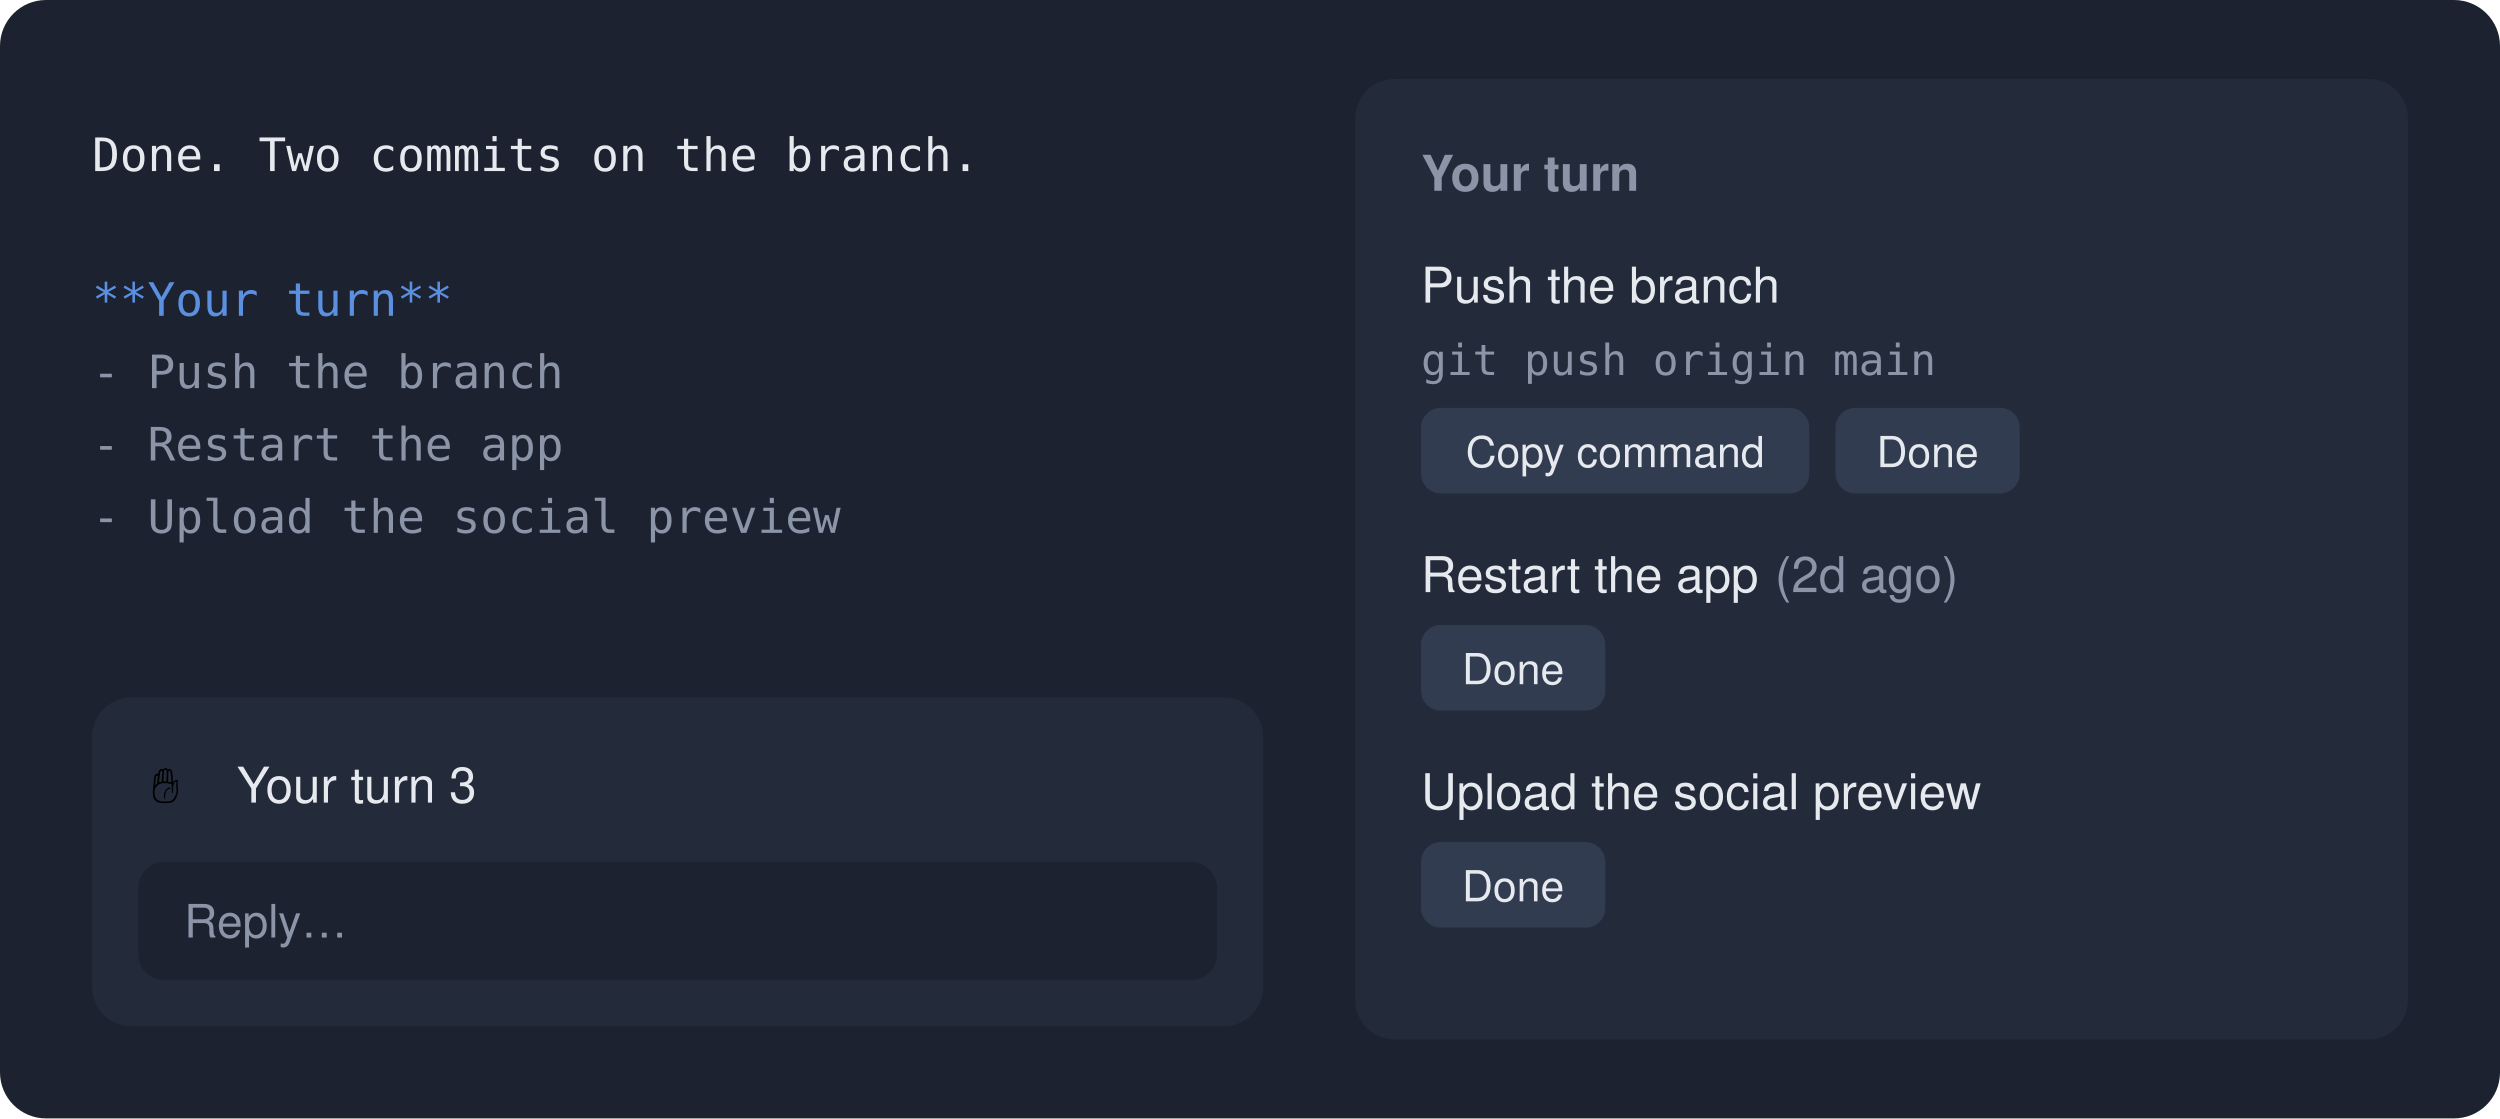
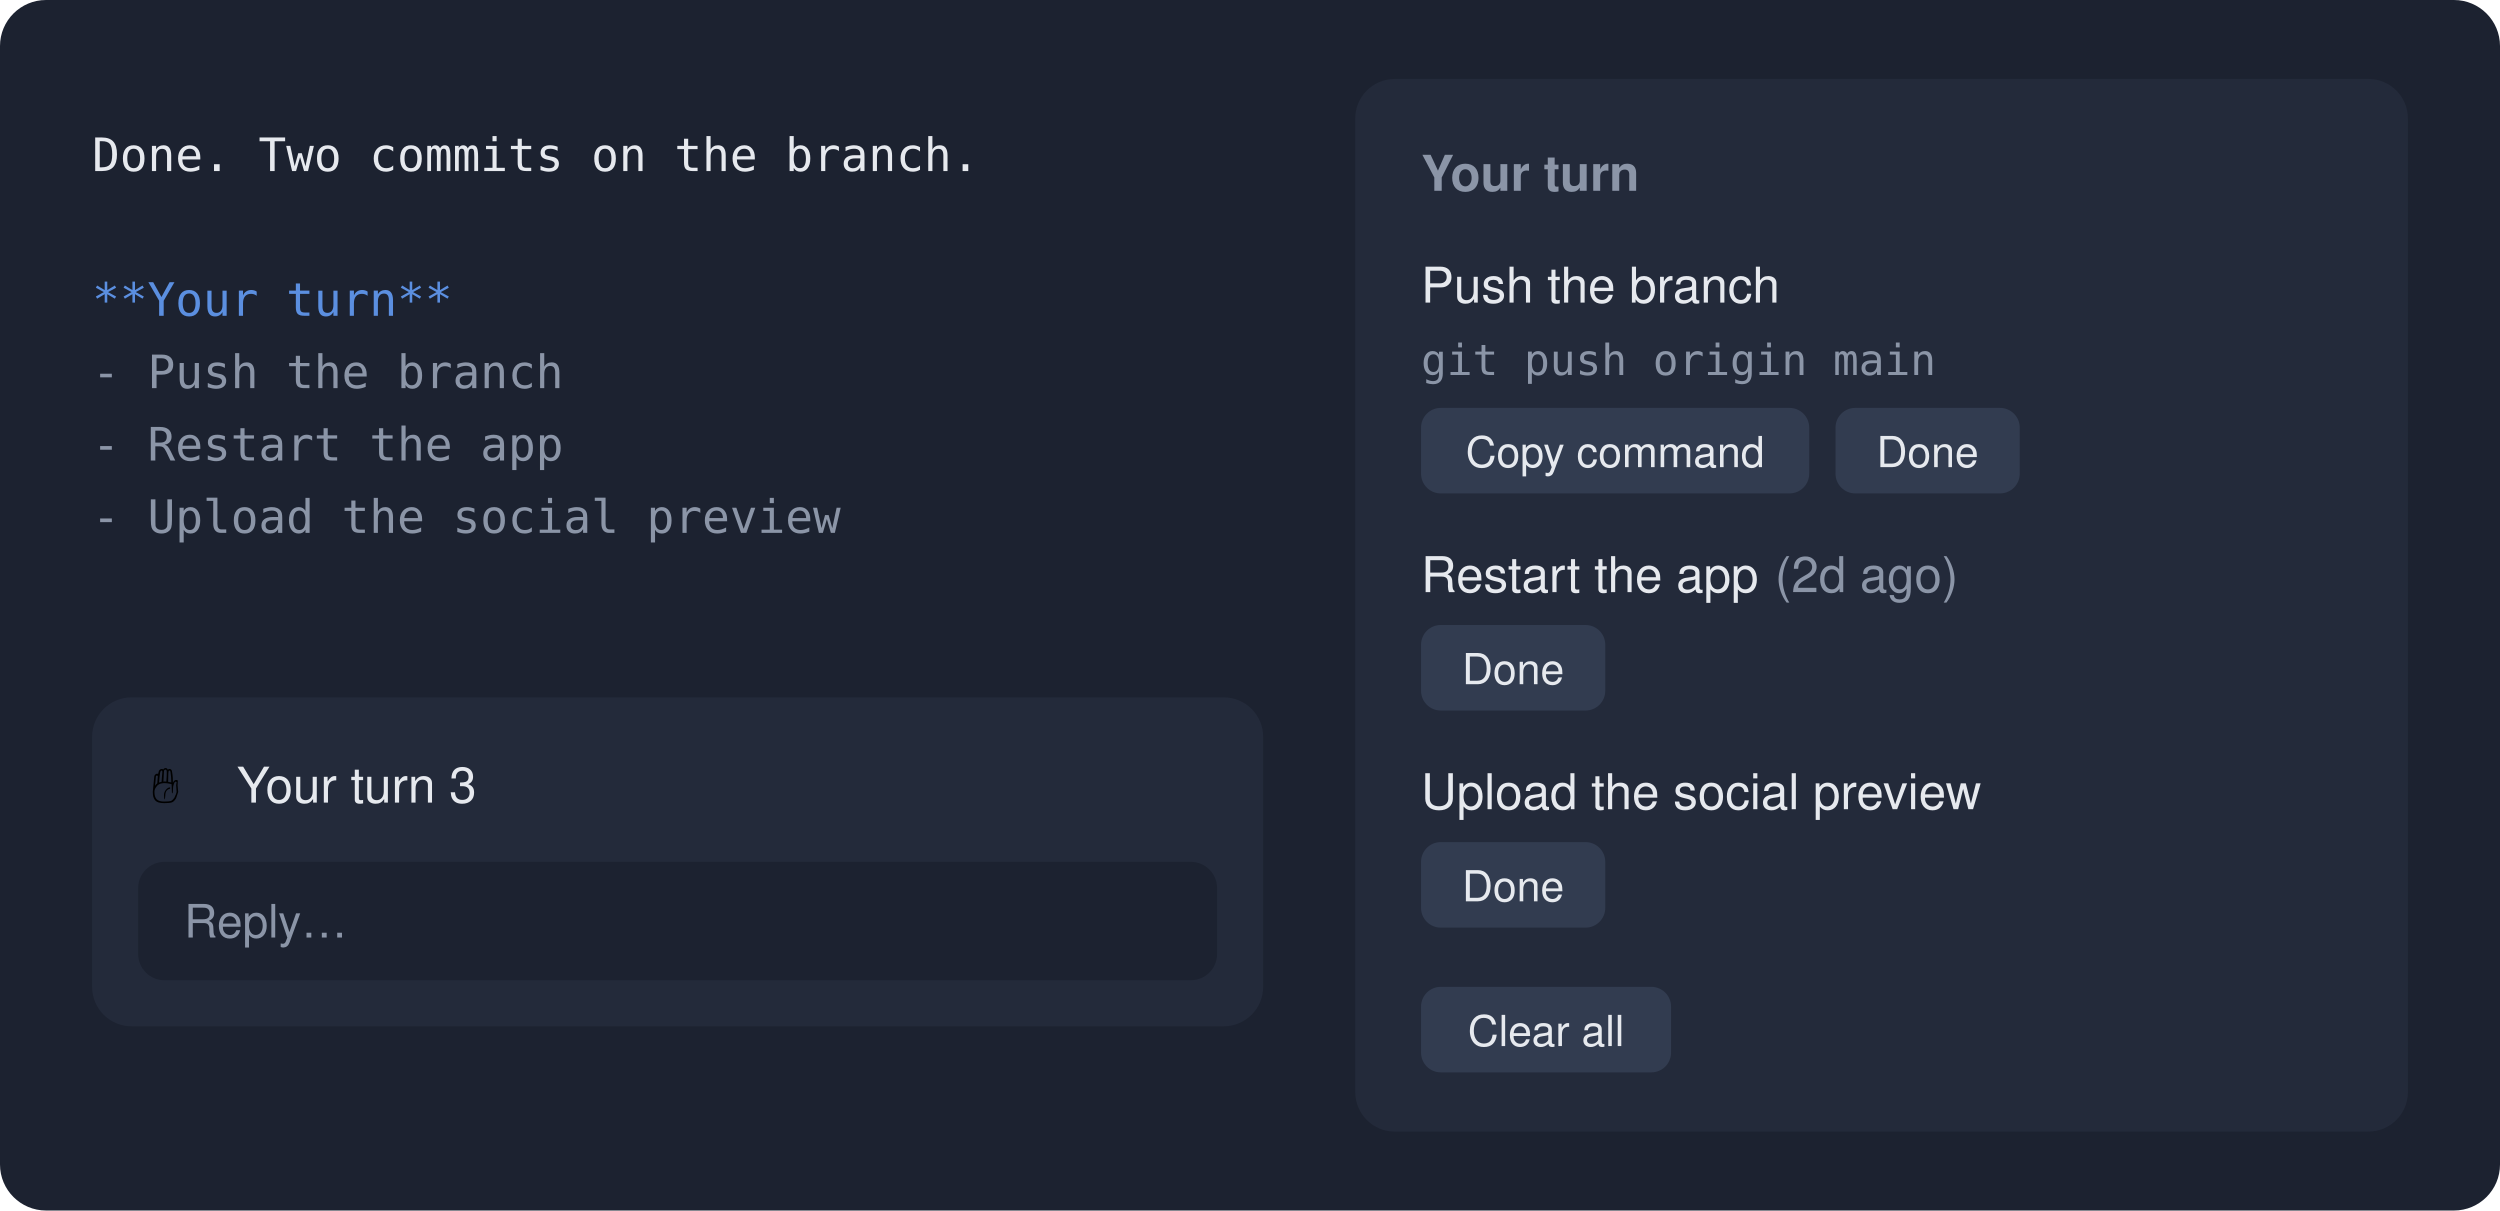
- <svg xmlns="http://www.w3.org/2000/svg" width="760" height="340" viewBox="0 0 760 340" font-family="'Helvetica Neue', Helvetica, Arial, sans-serif">
-   <rect width="760" height="340" rx="14" fill="#1c2230" />
+ <svg xmlns="http://www.w3.org/2000/svg" width="760" height="368" viewBox="0 0 760 368" font-family="'Helvetica Neue', Helvetica, Arial, sans-serif">
+   <rect width="760" height="368" rx="14" fill="#1c2230" />
  <text x="28" y="52" font-size="14" font-family="ui-monospace, SFMono-Regular, Menlo, Consolas, monospace" fill="#e6e9ee">Done. Two commits on the branch.</text>
  <text x="28" y="74" font-size="14" font-family="ui-monospace, SFMono-Regular, Menlo, Consolas, monospace" fill="#8b95a7" />
  <text x="28" y="96" font-size="14" font-family="ui-monospace, SFMono-Regular, Menlo, Consolas, monospace" fill="#5b8fe0">**Your turn**</text>
  <text x="28" y="118" font-size="14" font-family="ui-monospace, SFMono-Regular, Menlo, Consolas, monospace" fill="#8b95a7">- Push the branch</text>
  <text x="28" y="140" font-size="14" font-family="ui-monospace, SFMono-Regular, Menlo, Consolas, monospace" fill="#8b95a7">- Restart the app</text>
  <text x="28" y="162" font-size="14" font-family="ui-monospace, SFMono-Regular, Menlo, Consolas, monospace" fill="#8b95a7">- Upload the social preview</text>
  <rect x="28" y="212" width="356" height="100" rx="12" fill="#232a3a" />
  <text x="46" y="244" font-size="15">✋</text>
  <text x="72" y="244" font-size="15" fill="#e6e9ee">Your turn 3</text>
  <rect x="42" y="262" width="328" height="36" rx="8" fill="#1c2230" />
  <text x="56" y="285" font-size="14" fill="#8b95a7">Reply…</text>
  <g transform="translate(412 24)">
-     <rect width="320" height="292" rx="12" fill="#232a3a" />
+     <rect width="320" height="320" rx="12" fill="#232a3a" />
    <text x="20" y="34" font-size="15" font-weight="700" fill="#8b95a7">Your turn</text>
    <text x="20" y="68" font-size="15" fill="#e6e9ee">Push the branch</text>
    <text x="20" y="90" font-size="13" font-family="ui-monospace, SFMono-Regular, Menlo, Consolas, monospace" fill="#8b95a7">git push origin main</text>
    <rect x="20" y="100" width="118" height="26" rx="6" fill="#323c50" />
    <text x="79" y="118" font-size="13" text-anchor="middle" fill="#e6e9ee">Copy command</text>
    <rect x="146" y="100" width="56" height="26" rx="6" fill="#323c50" />
    <text x="174" y="118" font-size="13" text-anchor="middle" fill="#e6e9ee">Done</text>
    <text x="20" y="156" font-size="15" fill="#e6e9ee">Restart the app<tspan dx="5" fill="#8b95a7">(2d ago)</tspan>
    </text>
    <rect x="20" y="166" width="56" height="26" rx="6" fill="#323c50" />
    <text x="48" y="184" font-size="13" text-anchor="middle" fill="#e6e9ee">Done</text>
    <text x="20" y="222" font-size="15" fill="#e6e9ee">Upload the social preview</text>
    <rect x="20" y="232" width="56" height="26" rx="6" fill="#323c50" />
    <text x="48" y="250" font-size="13" text-anchor="middle" fill="#e6e9ee">Done</text>
+     <rect x="20" y="276" width="76" height="26" rx="6" fill="#323c50" />
+     <text x="58" y="294" font-size="13" text-anchor="middle" fill="#e6e9ee">Clear all</text>
  </g>
</svg>
